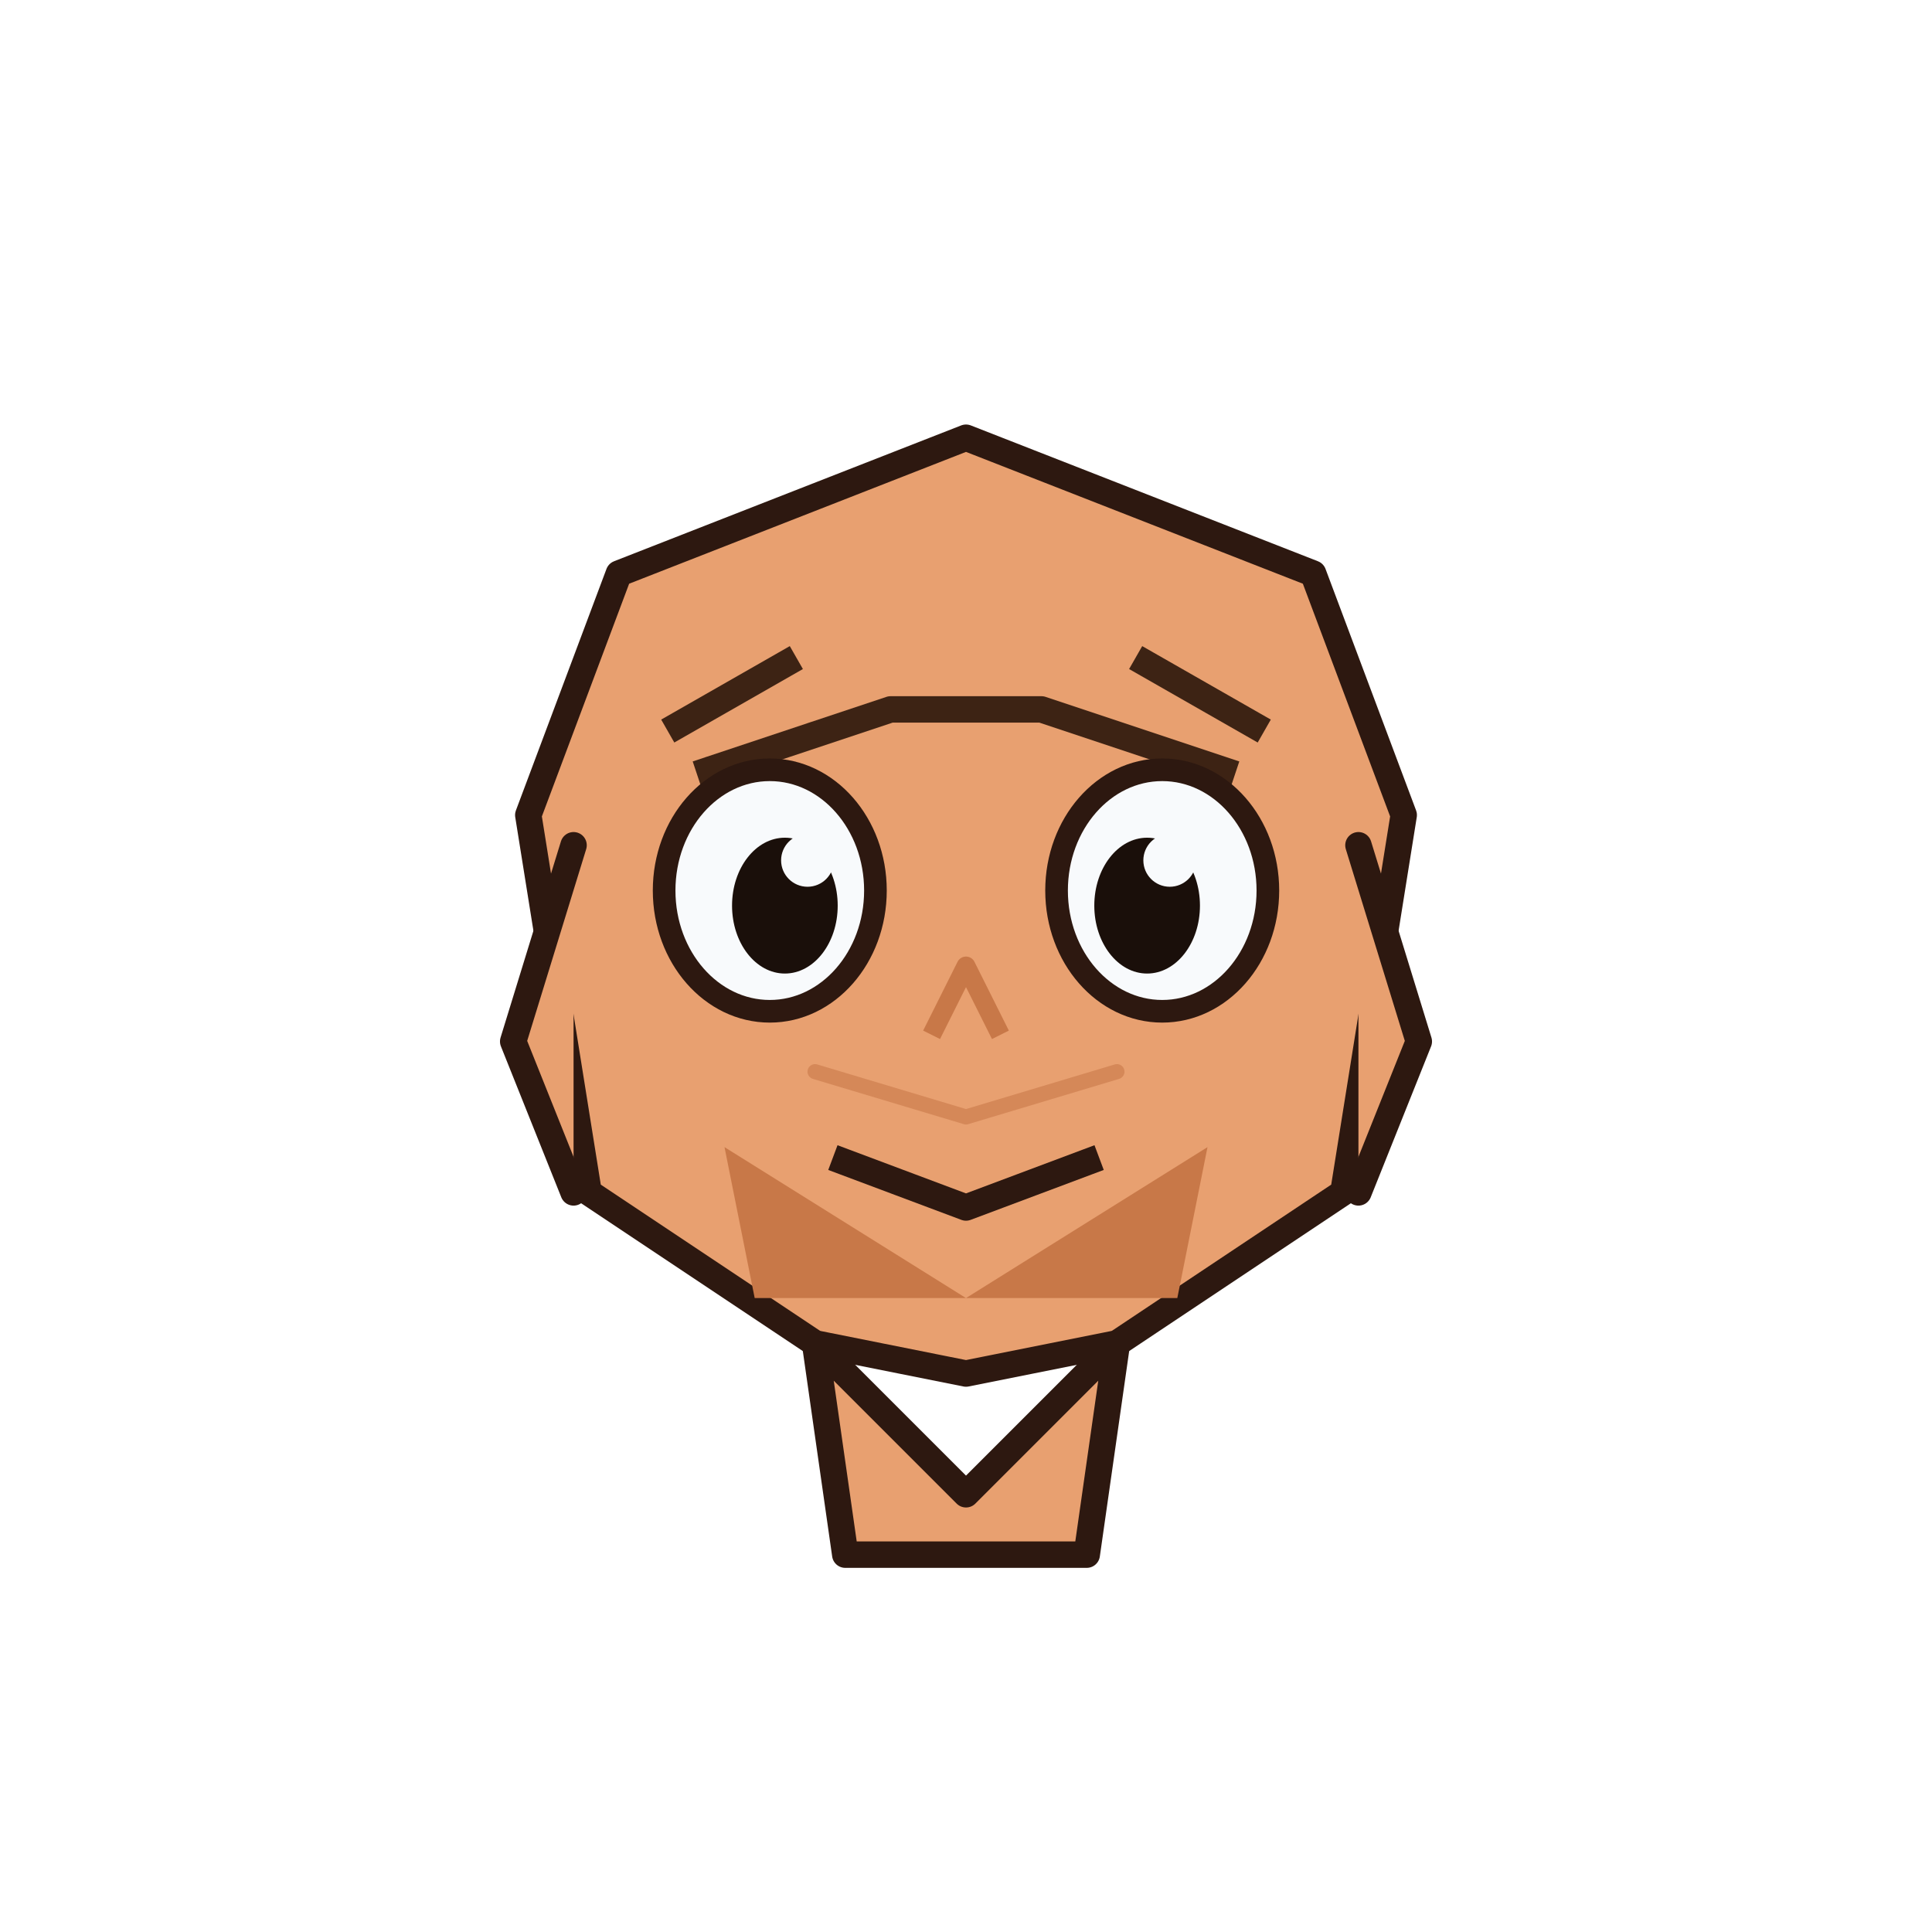
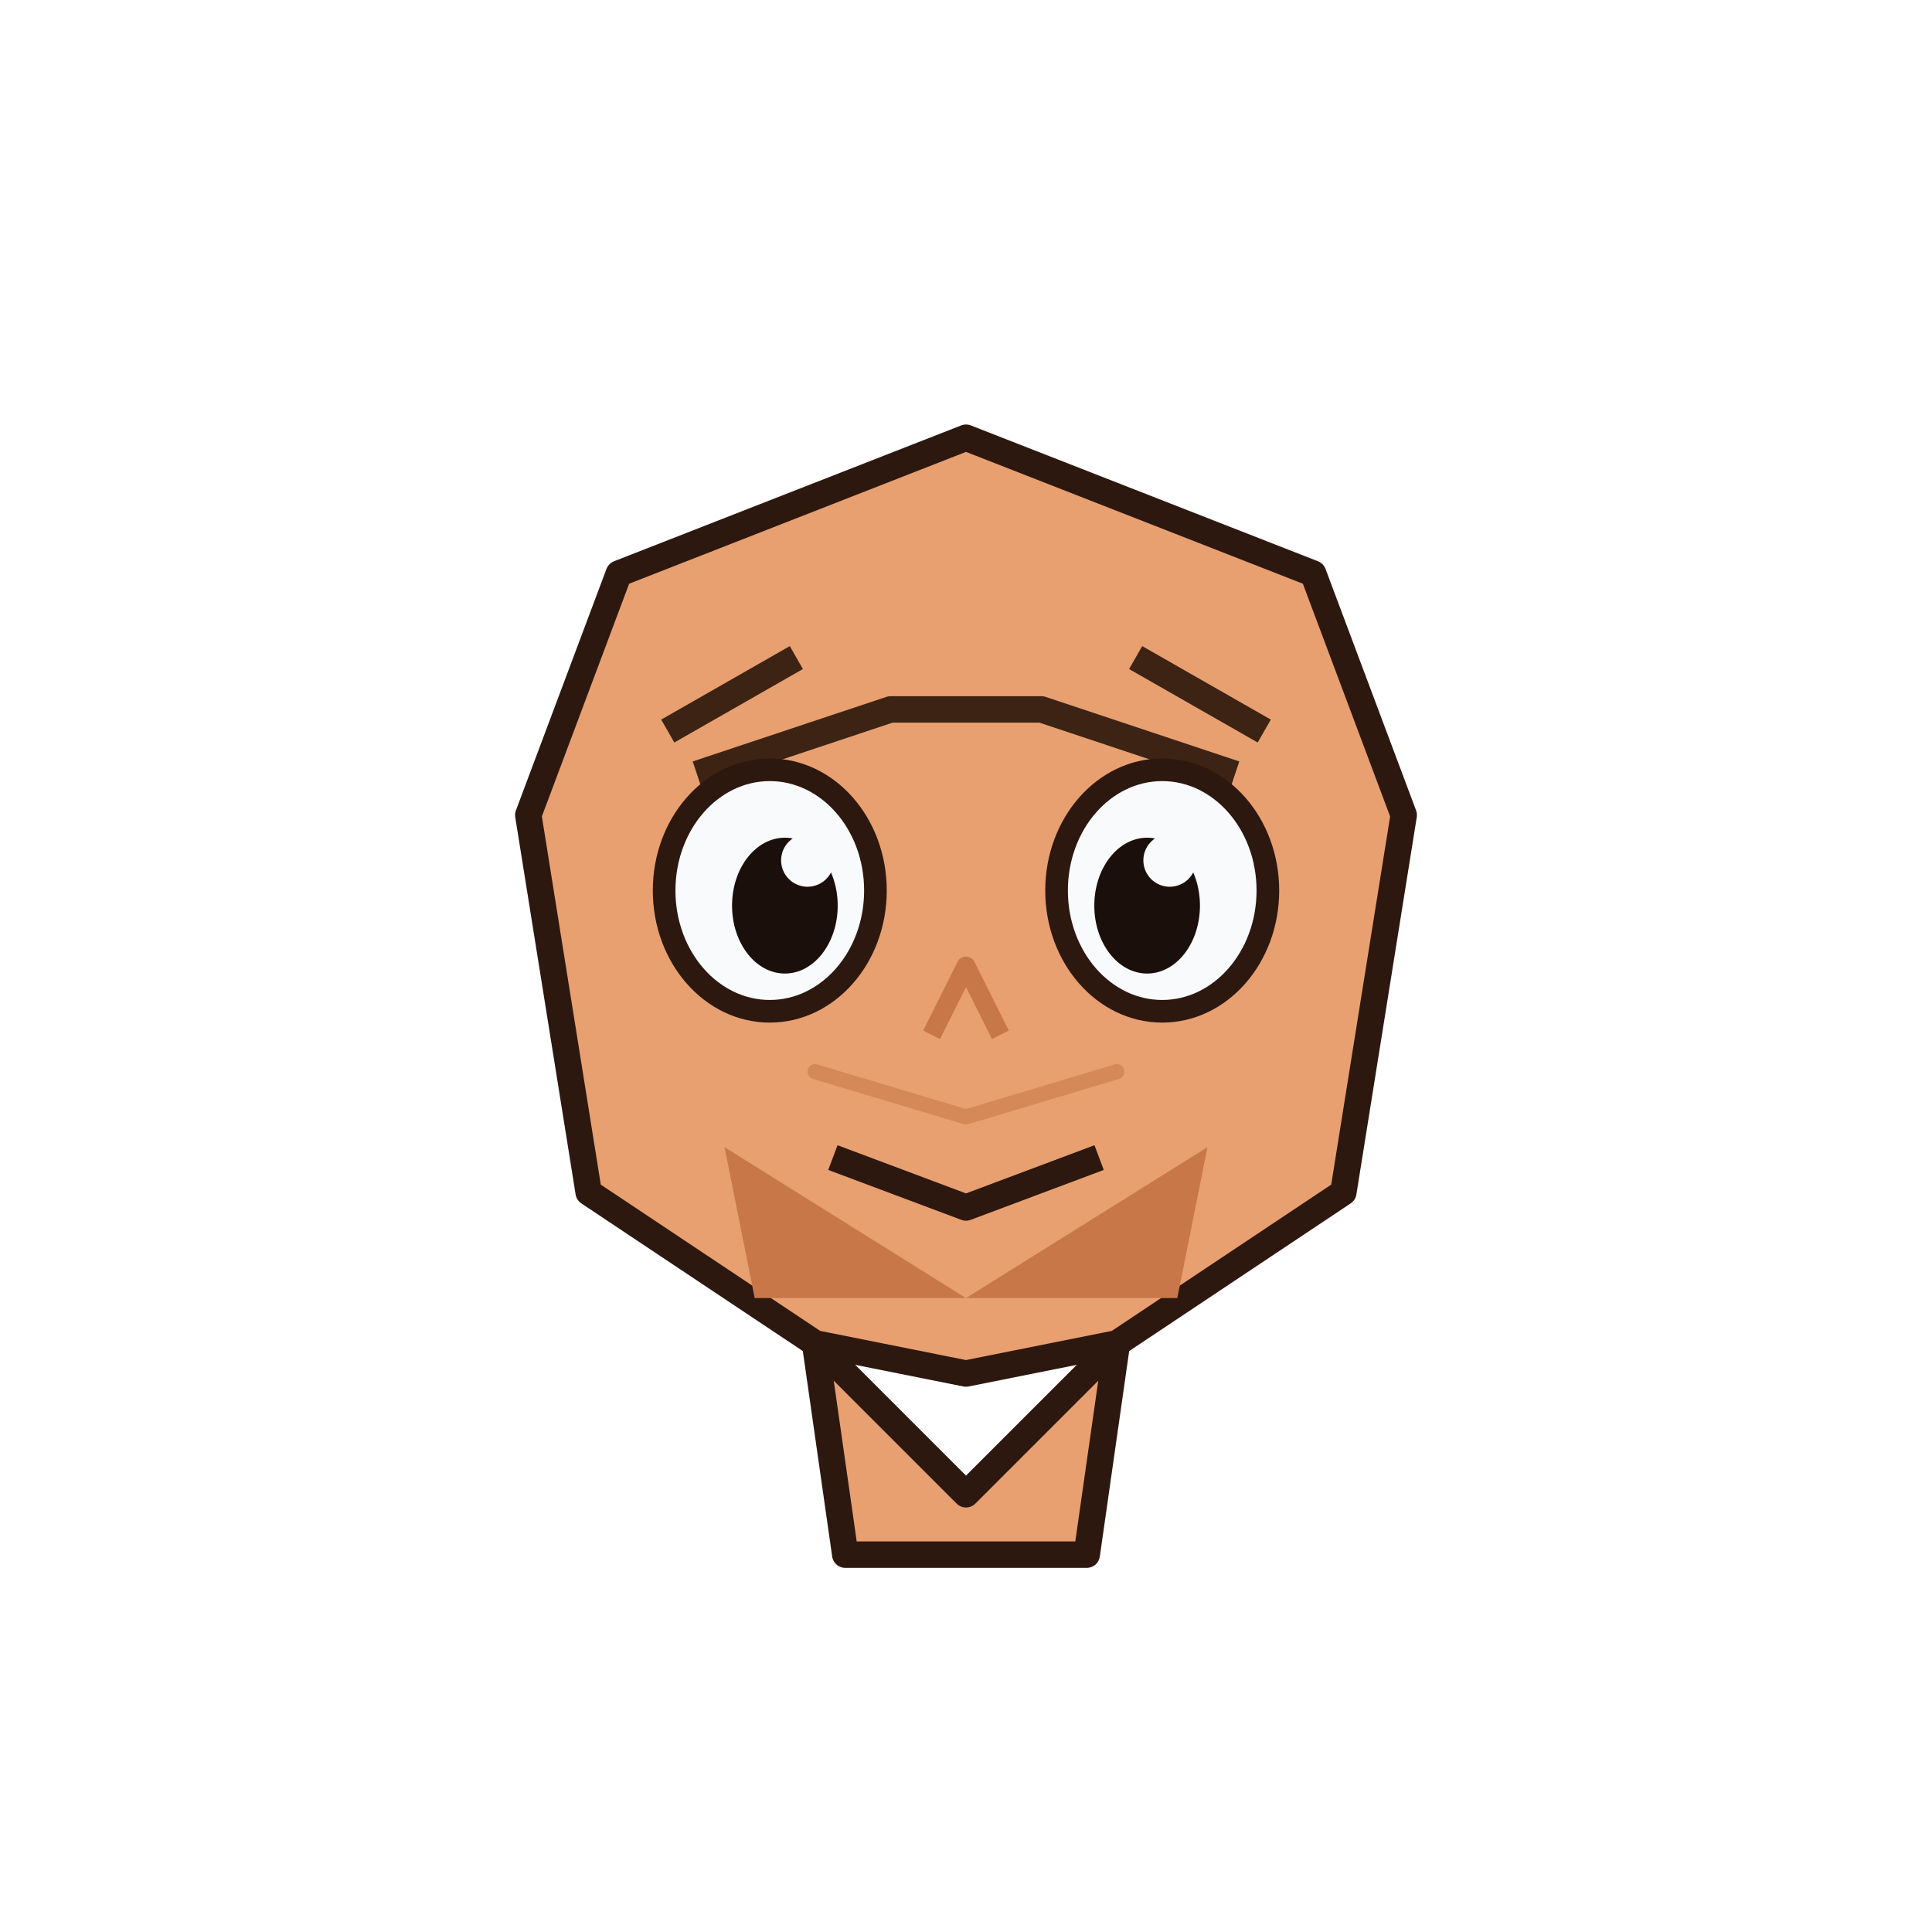
<svg xmlns="http://www.w3.org/2000/svg" viewBox="0 0 256 256" width="256" height="256" aria-hidden="true">
  <g fill-rule="evenodd" stroke-linejoin="round" stroke-linecap="round">
    <path d="M 82 76 L 128 58 L 174 76 L 186 108 L 178 158 L 148 178 L 128 182 L 108 178 L 78 158 L 70 108 Z" fill="#e8a070" stroke="#2d1810" stroke-width="3.5" />
    <path d="M 96 152 L 128 172 L 160 152 L 156 172 L 100 172 Z" fill="#c87848" stroke="none" />
-     <path d="M 76 112 L 68 138 L 76 158" fill="#e8a070" stroke="#2d1810" stroke-width="3.5" />
-     <path d="M 180 112 L 188 138 L 180 158" fill="#e8a070" stroke="#2d1810" stroke-width="3.5" />
    <path d="M 108 178 L 128 198 L 148 178 L 144 206 L 112 206 Z" fill="#e8a070" stroke="#2d1810" stroke-width="3.5" />
    <path d="M 94 102 L 118 94 L 138 94 L 162 102" fill="none" stroke="#3d2314" stroke-width="3.5" stroke-linecap="square" />
    <ellipse cx="102" cy="118" rx="14" ry="16" fill="#f8fafc" stroke="#2d1810" stroke-width="3" />
    <ellipse cx="154" cy="118" rx="14" ry="16" fill="#f8fafc" stroke="#2d1810" stroke-width="3" />
    <ellipse cx="104" cy="120" rx="7" ry="9" fill="#1a0f0a" />
    <ellipse cx="152" cy="120" rx="7" ry="9" fill="#1a0f0a" />
    <circle cx="107" cy="114" r="3.5" fill="#f8fafc" />
    <circle cx="155" cy="114" r="3.5" fill="#f8fafc" />
    <path d="M 124 136 L 128 128 L 132 136" fill="none" stroke="#c87848" stroke-width="2.5" stroke-linecap="square" />
    <path d="M 112 154 L 128 160 L 144 154" fill="none" stroke="#2d1810" stroke-width="3.5" stroke-linecap="square" />
    <path d="M 90 96 L 104 88" fill="none" stroke="#3d2314" stroke-width="3.5" stroke-linecap="square" />
    <path d="M 152 88 L 166 96" fill="none" stroke="#3d2314" stroke-width="3.5" stroke-linecap="square" />
    <path d="M 108 142 L 128 148 L 148 142" fill="none" stroke="#c87848" stroke-width="2" opacity="0.6" />
  </g>
</svg>
